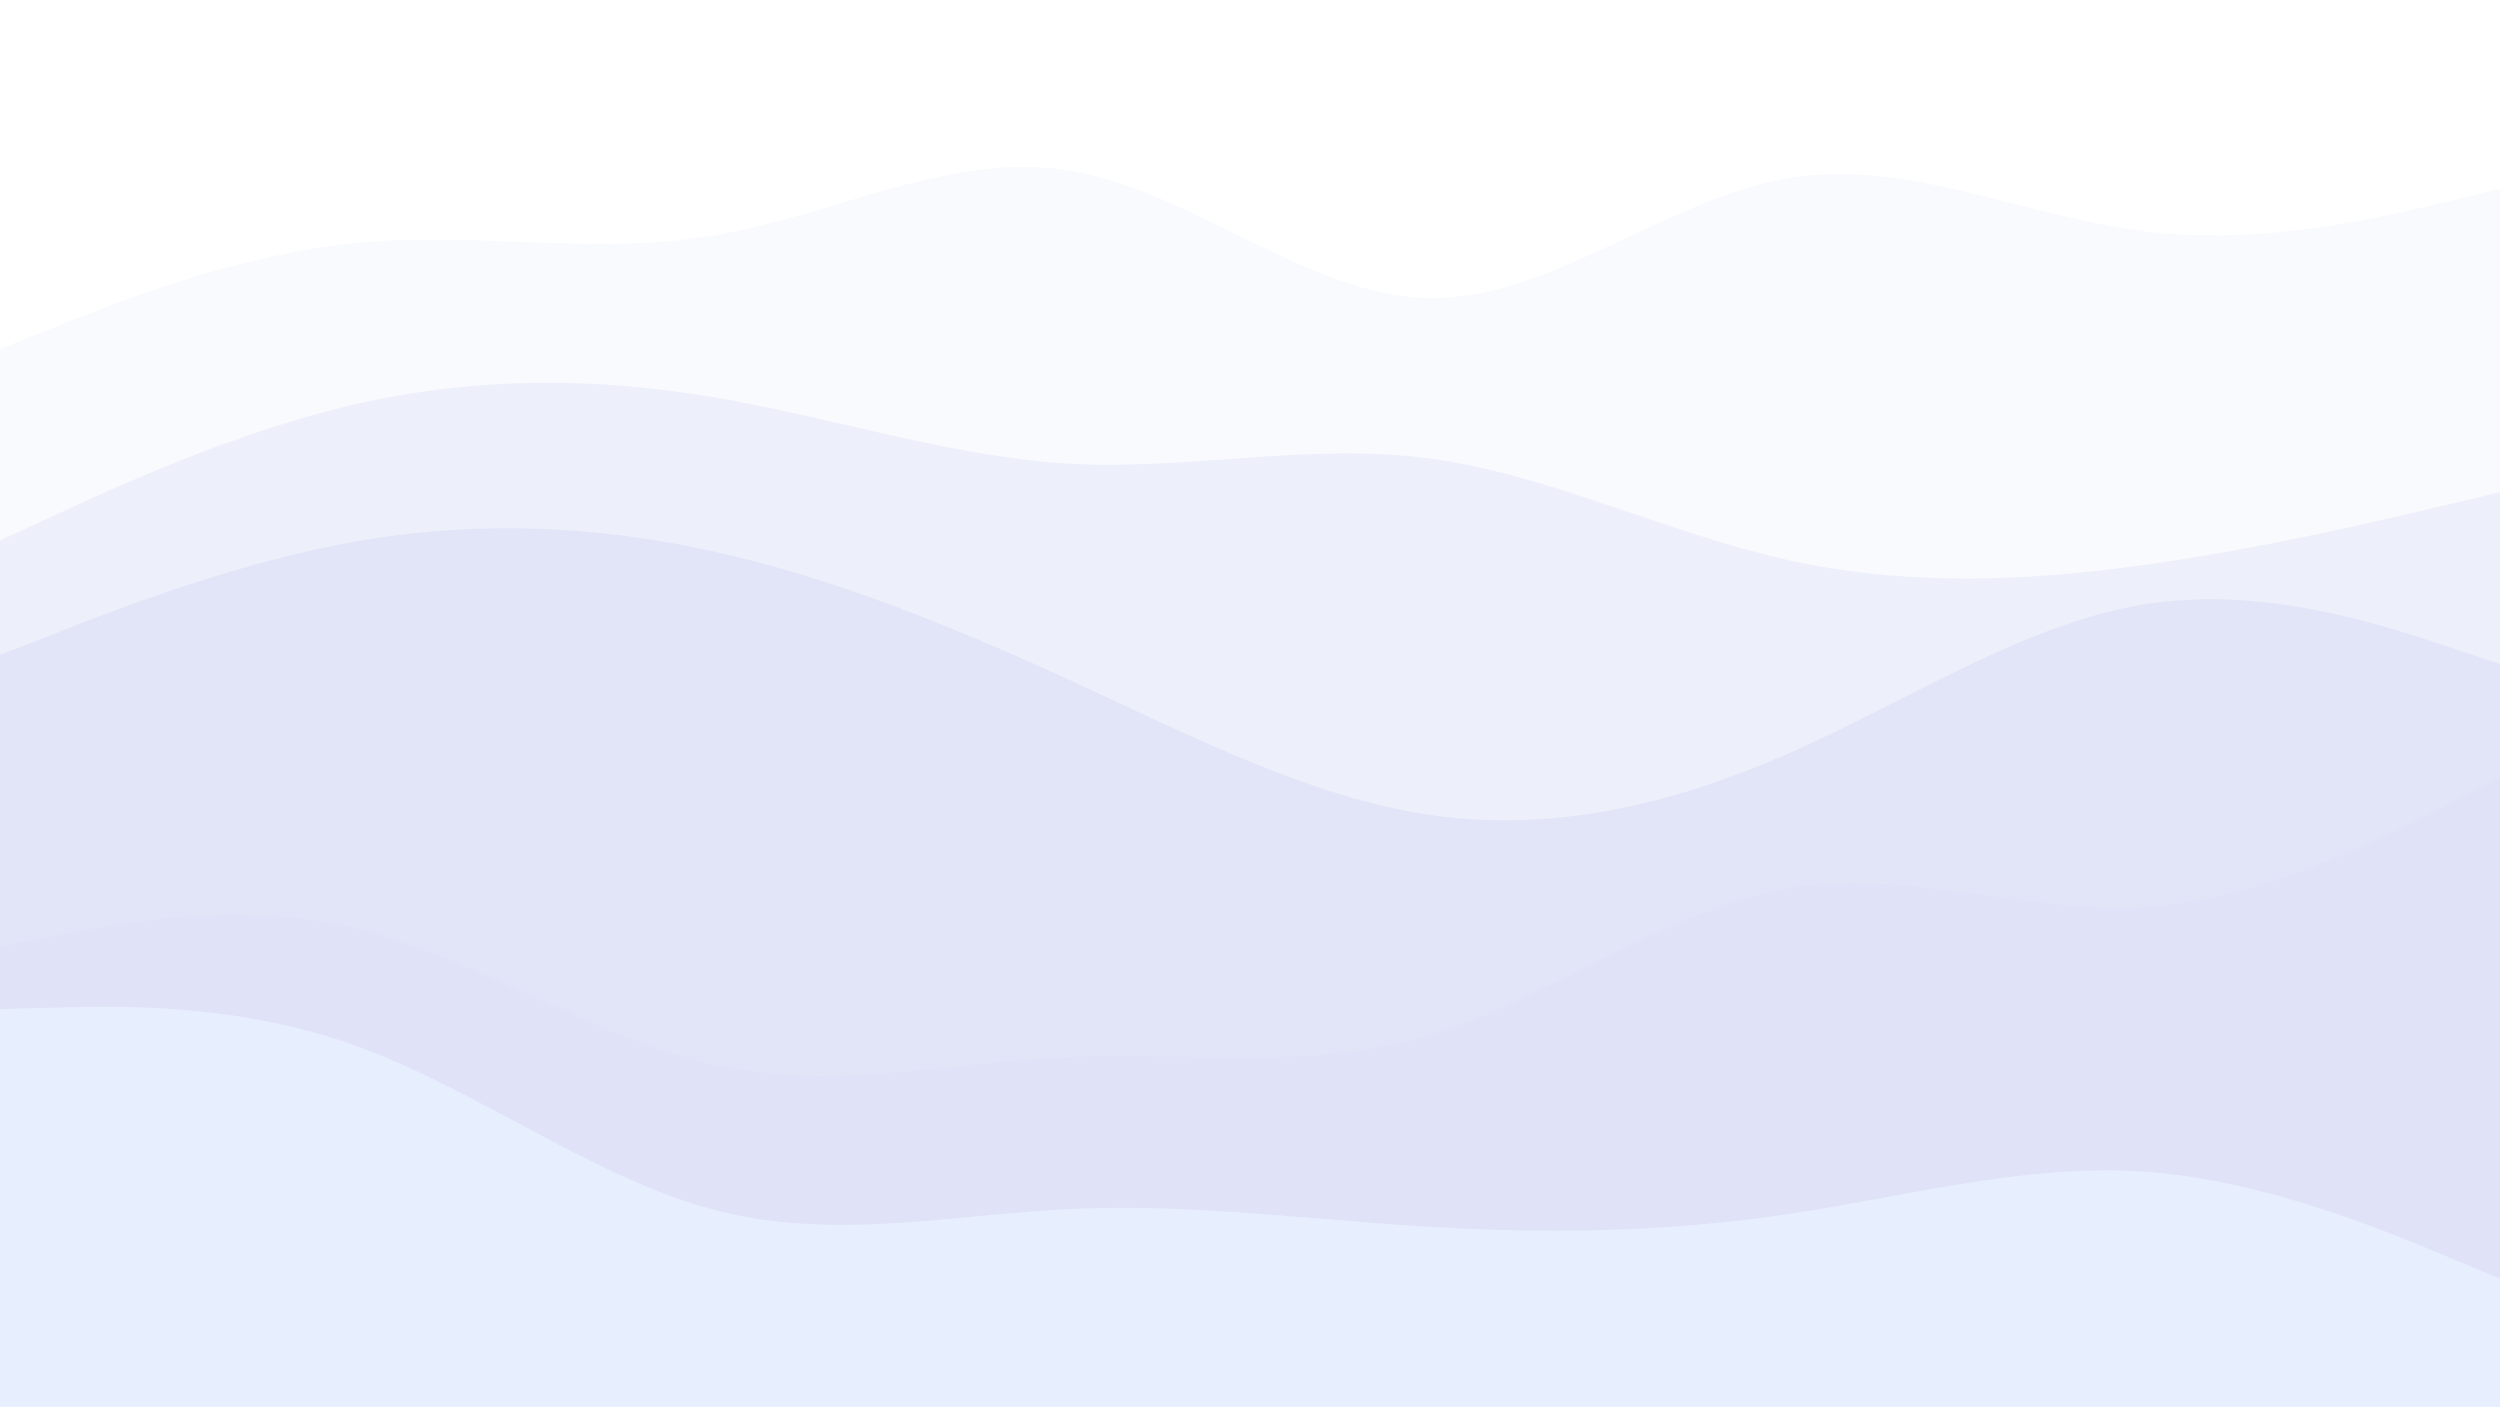
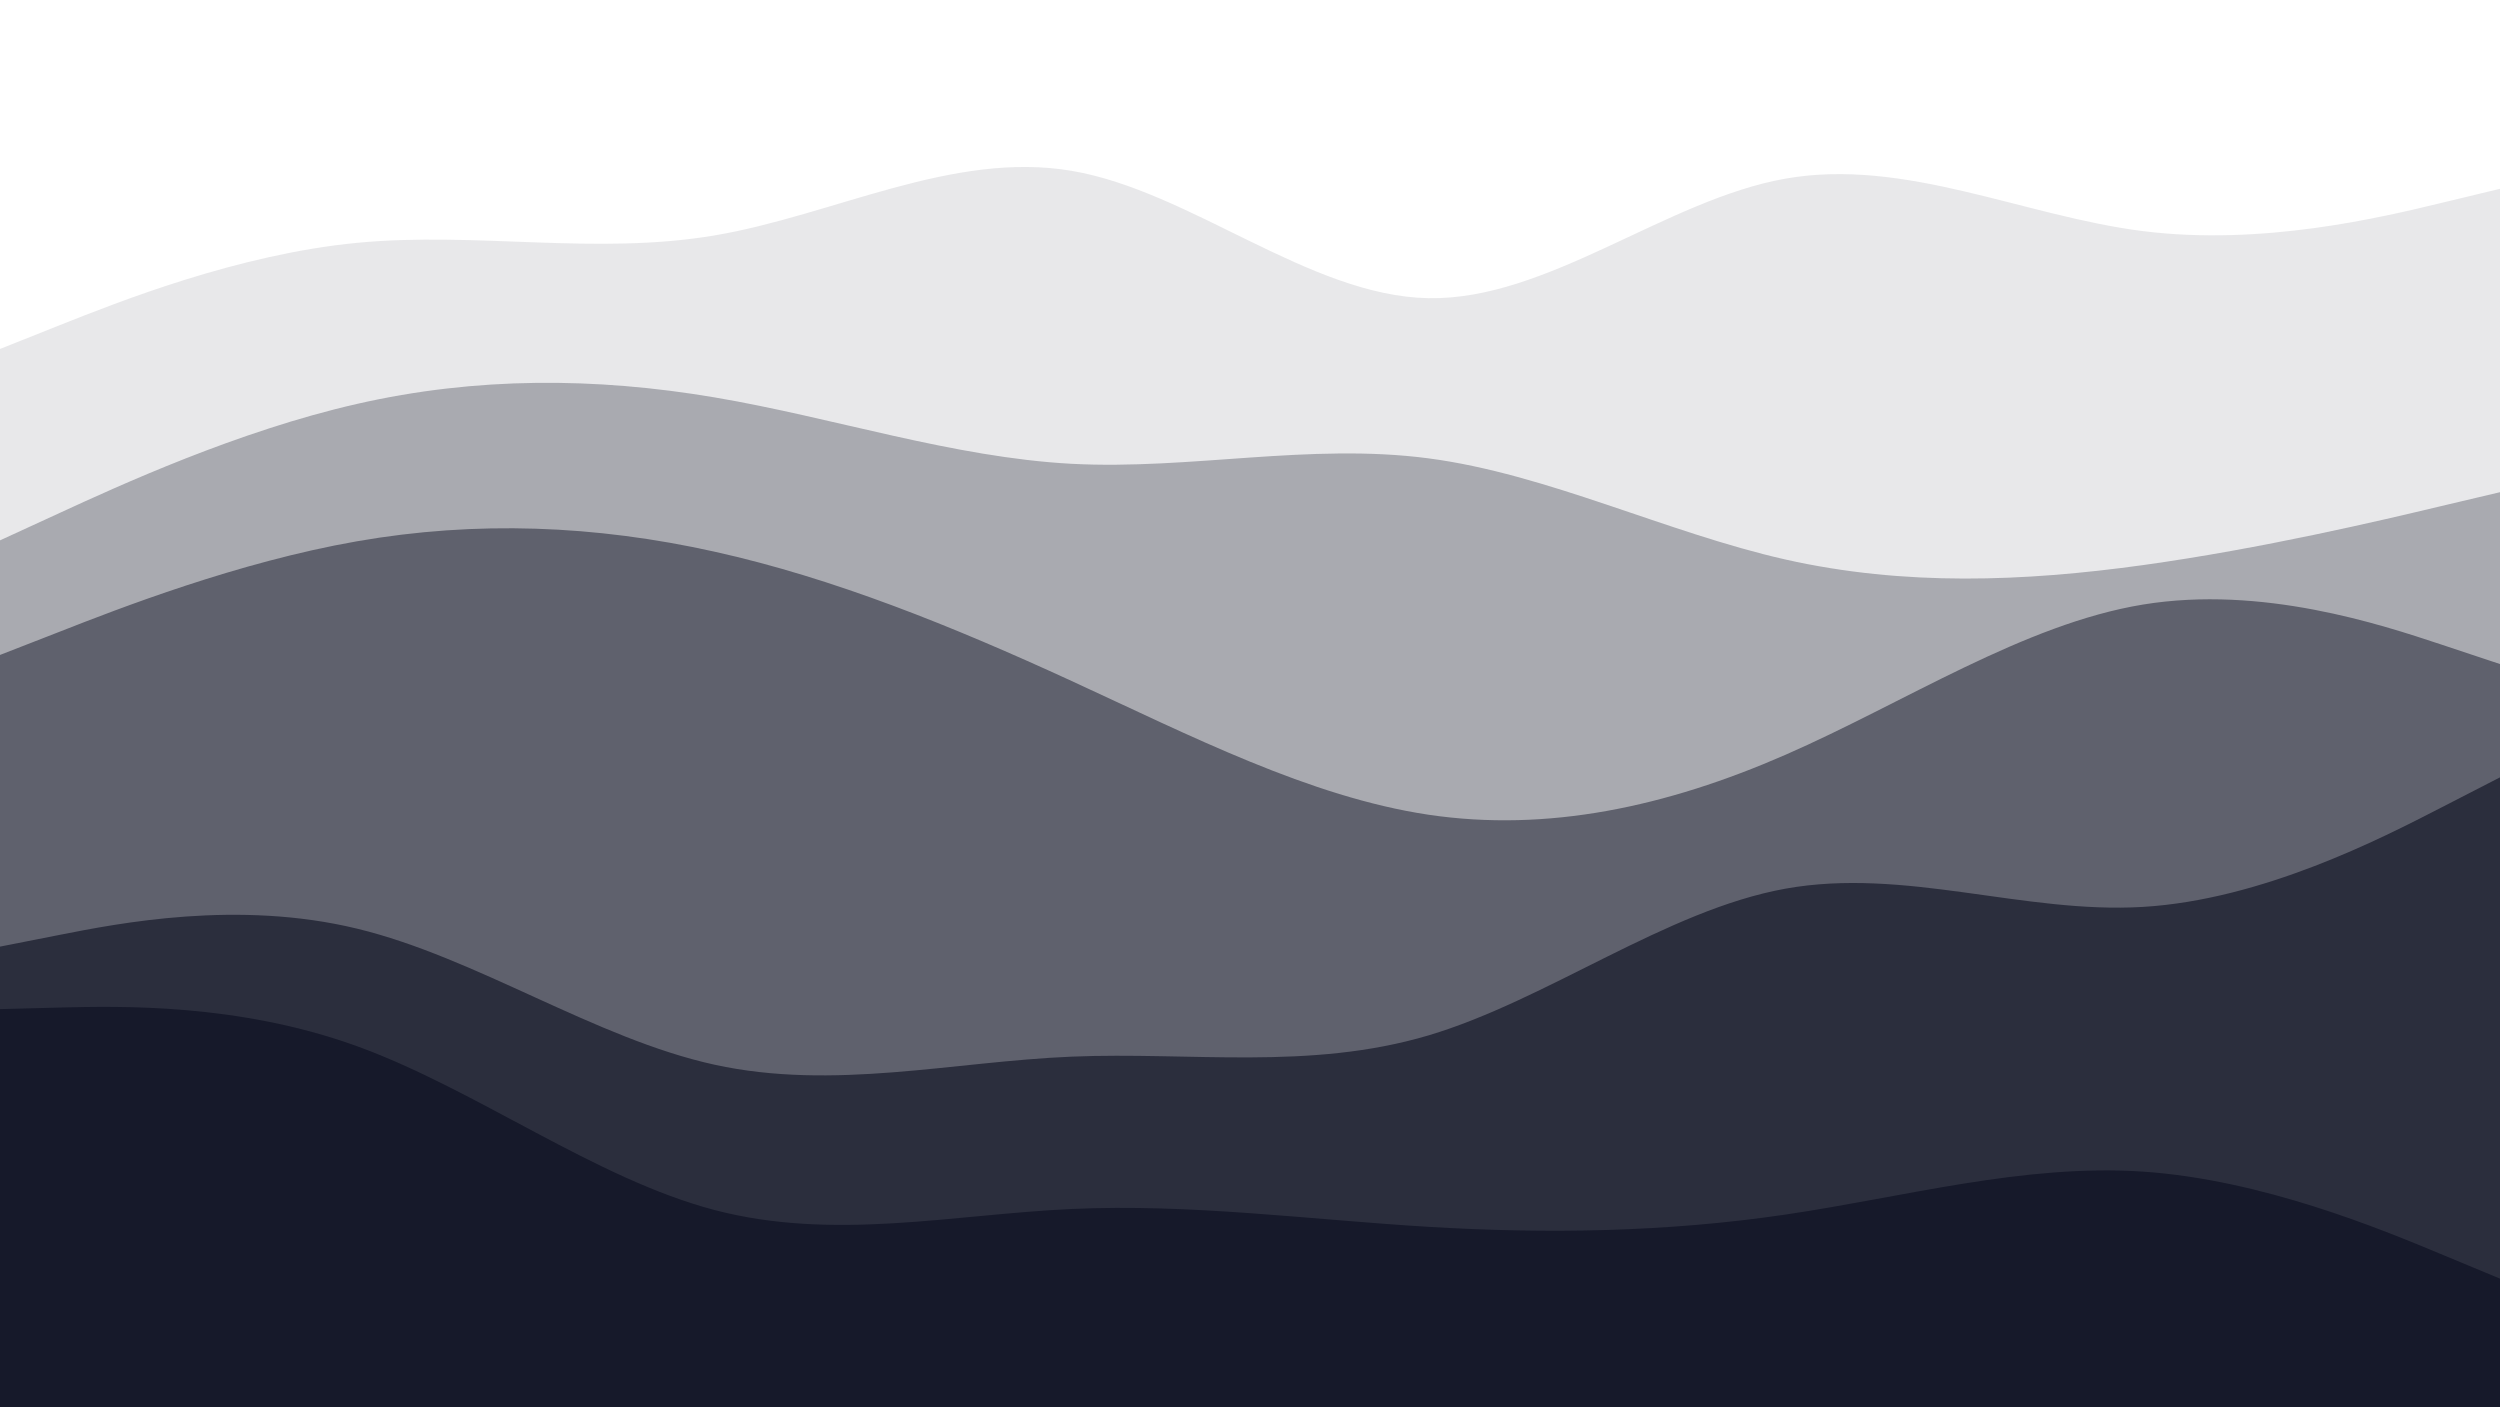
<svg xmlns="http://www.w3.org/2000/svg" id="visual" viewBox="0 0 1920 1080" preserveAspectRatio="none" version="1.1">
-   <path d="M0 268L45.7 249.8C91.3 231.7 182.7 195.3 274.2 186.5C365.7 177.7 457.3 196.3 548.8 180.8C640.3 165.3 731.7 115.7 823 131.2C914.3 146.7 1005.7 227.3 1097 229C1188.3 230.7 1279.7 153.3 1371.2 137.2C1462.7 121 1554.3 166 1645.8 177.5C1737.3 189 1828.7 167 1874.3 156L1920 145L1920 1081L1874.3 1081C1828.7 1081 1737.3 1081 1645.8 1081C1554.3 1081 1462.7 1081 1371.2 1081C1279.7 1081 1188.3 1081 1097 1081C1005.7 1081 914.3 1081 823 1081C731.7 1081 640.3 1081 548.8 1081C457.3 1081 365.7 1081 274.2 1081C182.7 1081 91.3 1081 45.7 1081L0 1081Z" fill="#c4cbf0" fill-opacity="0.1" />
-   <path d="M0 415L45.7 394C91.3 373 182.7 331 274.2 310.2C365.7 289.3 457.3 289.7 548.8 305.2C640.3 320.7 731.7 351.3 823 356.2C914.3 361 1005.7 340 1097 352C1188.3 364 1279.7 409 1371.2 429.7C1462.7 450.3 1554.3 446.7 1645.8 434C1737.3 421.3 1828.7 399.7 1874.3 388.8L1920 378L1920 1081L1874.3 1081C1828.7 1081 1737.3 1081 1645.8 1081C1554.3 1081 1462.7 1081 1371.2 1081C1279.7 1081 1188.3 1081 1097 1081C1005.7 1081 914.3 1081 823 1081C731.7 1081 640.3 1081 548.8 1081C457.3 1081 365.7 1081 274.2 1081C182.7 1081 91.3 1081 45.7 1081L0 1081Z" fill="#d0d6f3" fill-opacity="0.3" />
-   <path d="M0 503L45.7 485.2C91.3 467.3 182.7 431.7 274.2 415.7C365.7 399.7 457.3 403.3 548.8 423.7C640.3 444 731.7 481 823 523C914.3 565 1005.7 612 1097 625.7C1188.3 639.3 1279.7 619.7 1371.2 579.7C1462.7 539.7 1554.3 479.3 1645.8 464.3C1737.3 449.3 1828.7 479.7 1874.3 494.8L1920 510L1920 1081L1874.3 1081C1828.7 1081 1737.3 1081 1645.8 1081C1554.3 1081 1462.7 1081 1371.2 1081C1279.7 1081 1188.3 1081 1097 1081C1005.7 1081 914.3 1081 823 1081C731.7 1081 640.3 1081 548.8 1081C457.3 1081 365.7 1081 274.2 1081C182.7 1081 91.3 1081 45.7 1081L0 1081Z" fill="#d8dcf5" fill-opacity="0.5" />
-   <path d="M0 727L45.7 718C91.3 709 182.7 691 274.2 713.2C365.7 735.3 457.3 797.7 548.8 817.7C640.3 837.7 731.7 815.3 823 811.5C914.3 807.7 1005.7 822.3 1097 795.2C1188.3 768 1279.7 699 1371.2 682.5C1462.7 666 1554.3 702 1645.8 696.5C1737.3 691 1828.7 644 1874.3 620.5L1920 597L1920 1081L1874.3 1081C1828.7 1081 1737.3 1081 1645.8 1081C1554.3 1081 1462.7 1081 1371.2 1081C1279.7 1081 1188.3 1081 1097 1081C1005.7 1081 914.3 1081 823 1081C731.7 1081 640.3 1081 548.8 1081C457.3 1081 365.7 1081 274.2 1081C182.7 1081 91.3 1081 45.7 1081L0 1081Z" fill="#e0e3f7" fill-opacity="0.7" />
-   <path d="M0 775L45.7 773.8C91.3 772.7 182.7 770.3 274.2 803.5C365.7 836.7 457.3 905.3 548.8 929.3C640.3 953.3 731.7 932.7 823 928.5C914.3 924.3 1005.7 936.7 1097 942.2C1188.3 947.7 1279.7 946.3 1371.2 932.8C1462.7 919.3 1554.3 893.7 1645.8 899.8C1737.3 906 1828.7 944 1874.3 963L1920 982L1920 1081L1874.3 1081C1828.7 1081 1737.3 1081 1645.8 1081C1554.3 1081 1462.7 1081 1371.2 1081C1279.7 1081 1188.3 1081 1097 1081C1005.7 1081 914.3 1081 823 1081C731.7 1081 640.3 1081 548.8 1081C457.3 1081 365.7 1081 274.2 1081C182.7 1081 91.3 1081 45.7 1081L0 1081Z" fill="#e7efff" fill-opacity="1" />
+   <path d="M0 268L45.7 249.8C91.3 231.7 182.7 195.3 274.2 186.5C365.7 177.7 457.3 196.3 548.8 180.8C640.3 165.3 731.7 115.7 823 131.2C914.3 146.7 1005.7 227.3 1097 229C1188.3 230.7 1279.7 153.3 1371.2 137.2C1462.7 121 1554.3 166 1645.8 177.5C1737.3 189 1828.7 167 1874.3 156L1920 145L1920 1081L1874.3 1081C1828.7 1081 1737.3 1081 1645.8 1081C1554.3 1081 1462.7 1081 1371.2 1081C1279.7 1081 1188.3 1081 1097 1081C1005.7 1081 914.3 1081 823 1081C731.7 1081 640.3 1081 548.8 1081C457.3 1081 365.7 1081 274.2 1081C182.7 1081 91.3 1081 45.7 1081L0 1081Z" fill="#16192A" fill-opacity="0.1" />
+   <path d="M0 415L45.7 394C91.3 373 182.7 331 274.2 310.2C365.7 289.3 457.3 289.7 548.8 305.2C640.3 320.7 731.7 351.3 823 356.2C914.3 361 1005.7 340 1097 352C1188.3 364 1279.7 409 1371.2 429.7C1462.7 450.3 1554.3 446.7 1645.8 434C1737.3 421.3 1828.7 399.7 1874.3 388.8L1920 378L1920 1081L1874.3 1081C1828.7 1081 1737.3 1081 1645.8 1081C1554.3 1081 1462.7 1081 1371.2 1081C1279.7 1081 1188.3 1081 1097 1081C1005.7 1081 914.3 1081 823 1081C731.7 1081 640.3 1081 548.8 1081C457.3 1081 365.7 1081 274.2 1081C182.7 1081 91.3 1081 45.7 1081L0 1081Z" fill="#16192A" fill-opacity="0.3" />
+   <path d="M0 503L45.7 485.2C91.3 467.3 182.7 431.7 274.2 415.7C365.7 399.7 457.3 403.3 548.8 423.7C640.3 444 731.7 481 823 523C914.3 565 1005.7 612 1097 625.7C1188.3 639.3 1279.7 619.7 1371.2 579.7C1462.7 539.7 1554.3 479.3 1645.8 464.3C1737.3 449.3 1828.7 479.7 1874.3 494.8L1920 510L1920 1081L1874.3 1081C1828.7 1081 1737.3 1081 1645.8 1081C1554.3 1081 1462.7 1081 1371.2 1081C1279.7 1081 1188.3 1081 1097 1081C1005.7 1081 914.3 1081 823 1081C731.7 1081 640.3 1081 548.8 1081C457.3 1081 365.7 1081 274.2 1081C182.7 1081 91.3 1081 45.7 1081L0 1081Z" fill="#16192A" fill-opacity="0.5" />
+   <path d="M0 727L45.7 718C91.3 709 182.7 691 274.2 713.2C365.7 735.3 457.3 797.7 548.8 817.7C640.3 837.7 731.7 815.3 823 811.5C914.3 807.7 1005.7 822.3 1097 795.2C1188.3 768 1279.7 699 1371.2 682.5C1462.7 666 1554.3 702 1645.8 696.5C1737.3 691 1828.7 644 1874.3 620.5L1920 597L1920 1081L1874.3 1081C1828.7 1081 1737.3 1081 1645.8 1081C1554.3 1081 1462.7 1081 1371.2 1081C1279.7 1081 1188.3 1081 1097 1081C1005.7 1081 914.3 1081 823 1081C731.7 1081 640.3 1081 548.8 1081C457.3 1081 365.7 1081 274.2 1081C182.7 1081 91.3 1081 45.7 1081L0 1081Z" fill="#16192A" fill-opacity="0.7" />
+   <path d="M0 775L45.7 773.8C91.3 772.7 182.7 770.3 274.2 803.5C365.7 836.7 457.3 905.3 548.8 929.3C640.3 953.3 731.7 932.7 823 928.5C914.3 924.3 1005.7 936.7 1097 942.2C1188.3 947.7 1279.7 946.3 1371.2 932.8C1462.7 919.3 1554.3 893.7 1645.8 899.8C1737.3 906 1828.7 944 1874.3 963L1920 982L1920 1081L1874.3 1081C1828.7 1081 1737.3 1081 1645.8 1081C1554.3 1081 1462.7 1081 1371.2 1081C1279.7 1081 1188.3 1081 1097 1081C1005.7 1081 914.3 1081 823 1081C731.7 1081 640.3 1081 548.8 1081C457.3 1081 365.7 1081 274.2 1081C182.7 1081 91.3 1081 45.7 1081L0 1081Z" fill="#16192A" fill-opacity="1" />
</svg>
